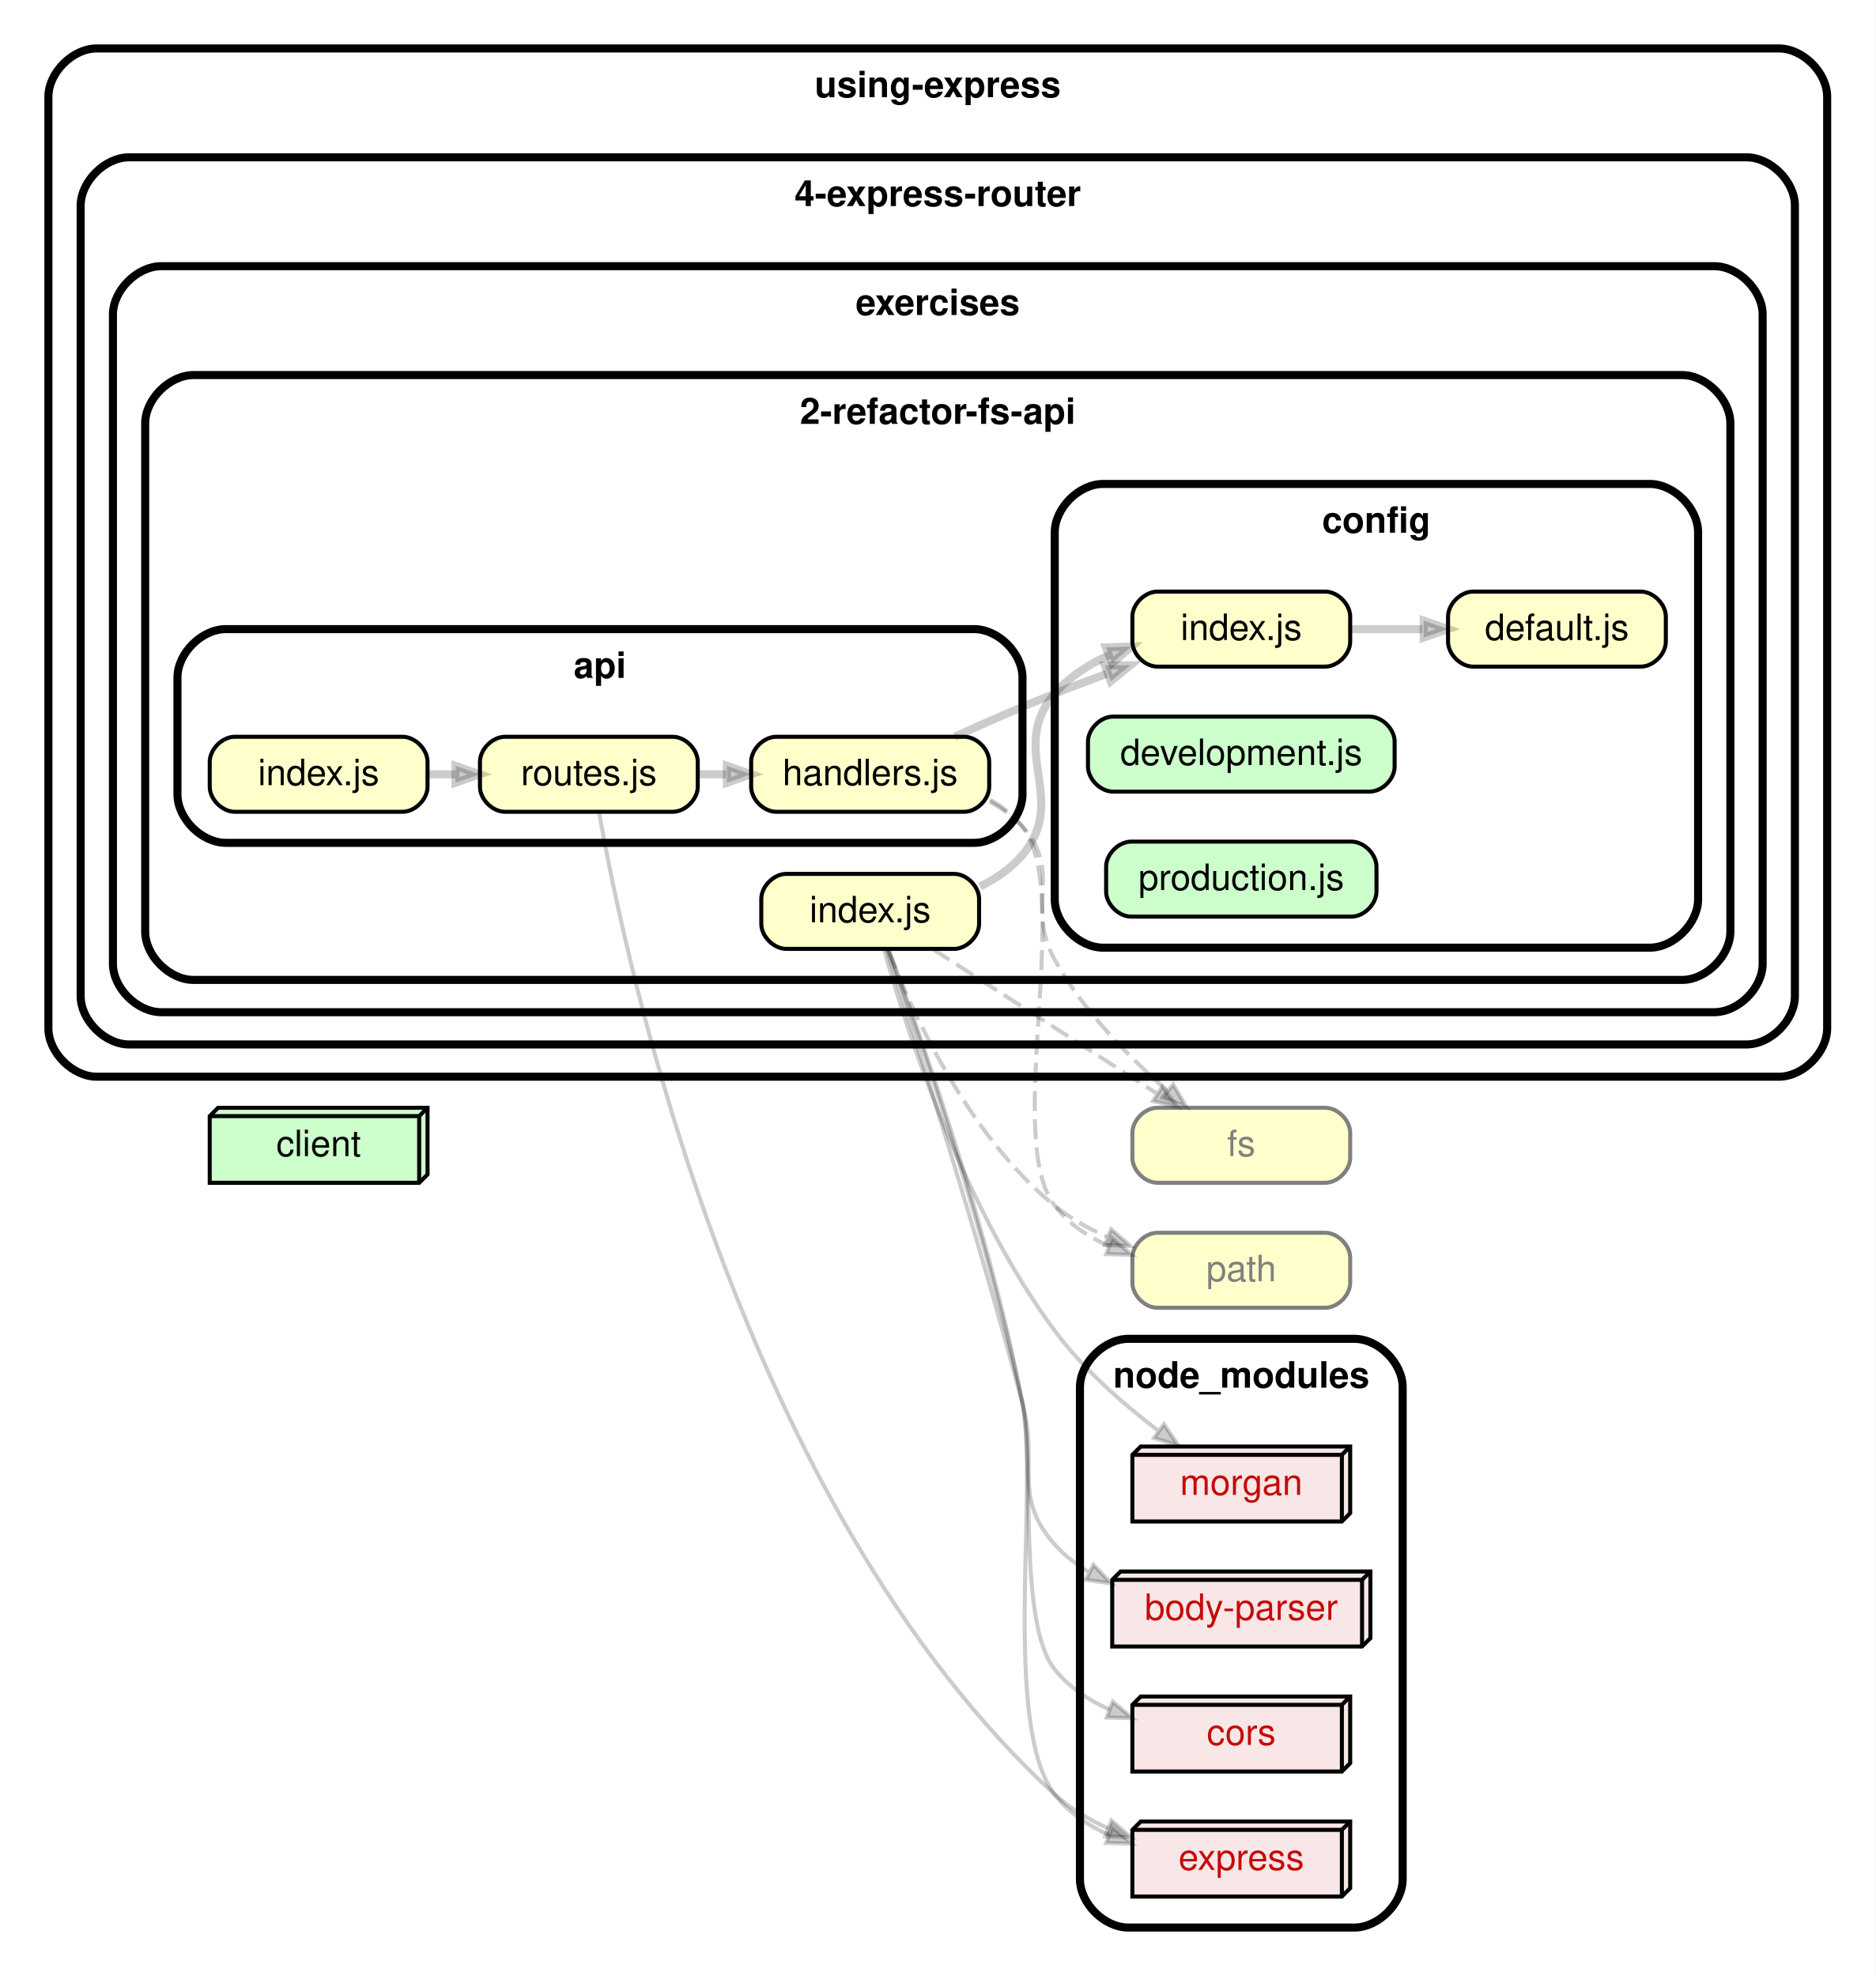
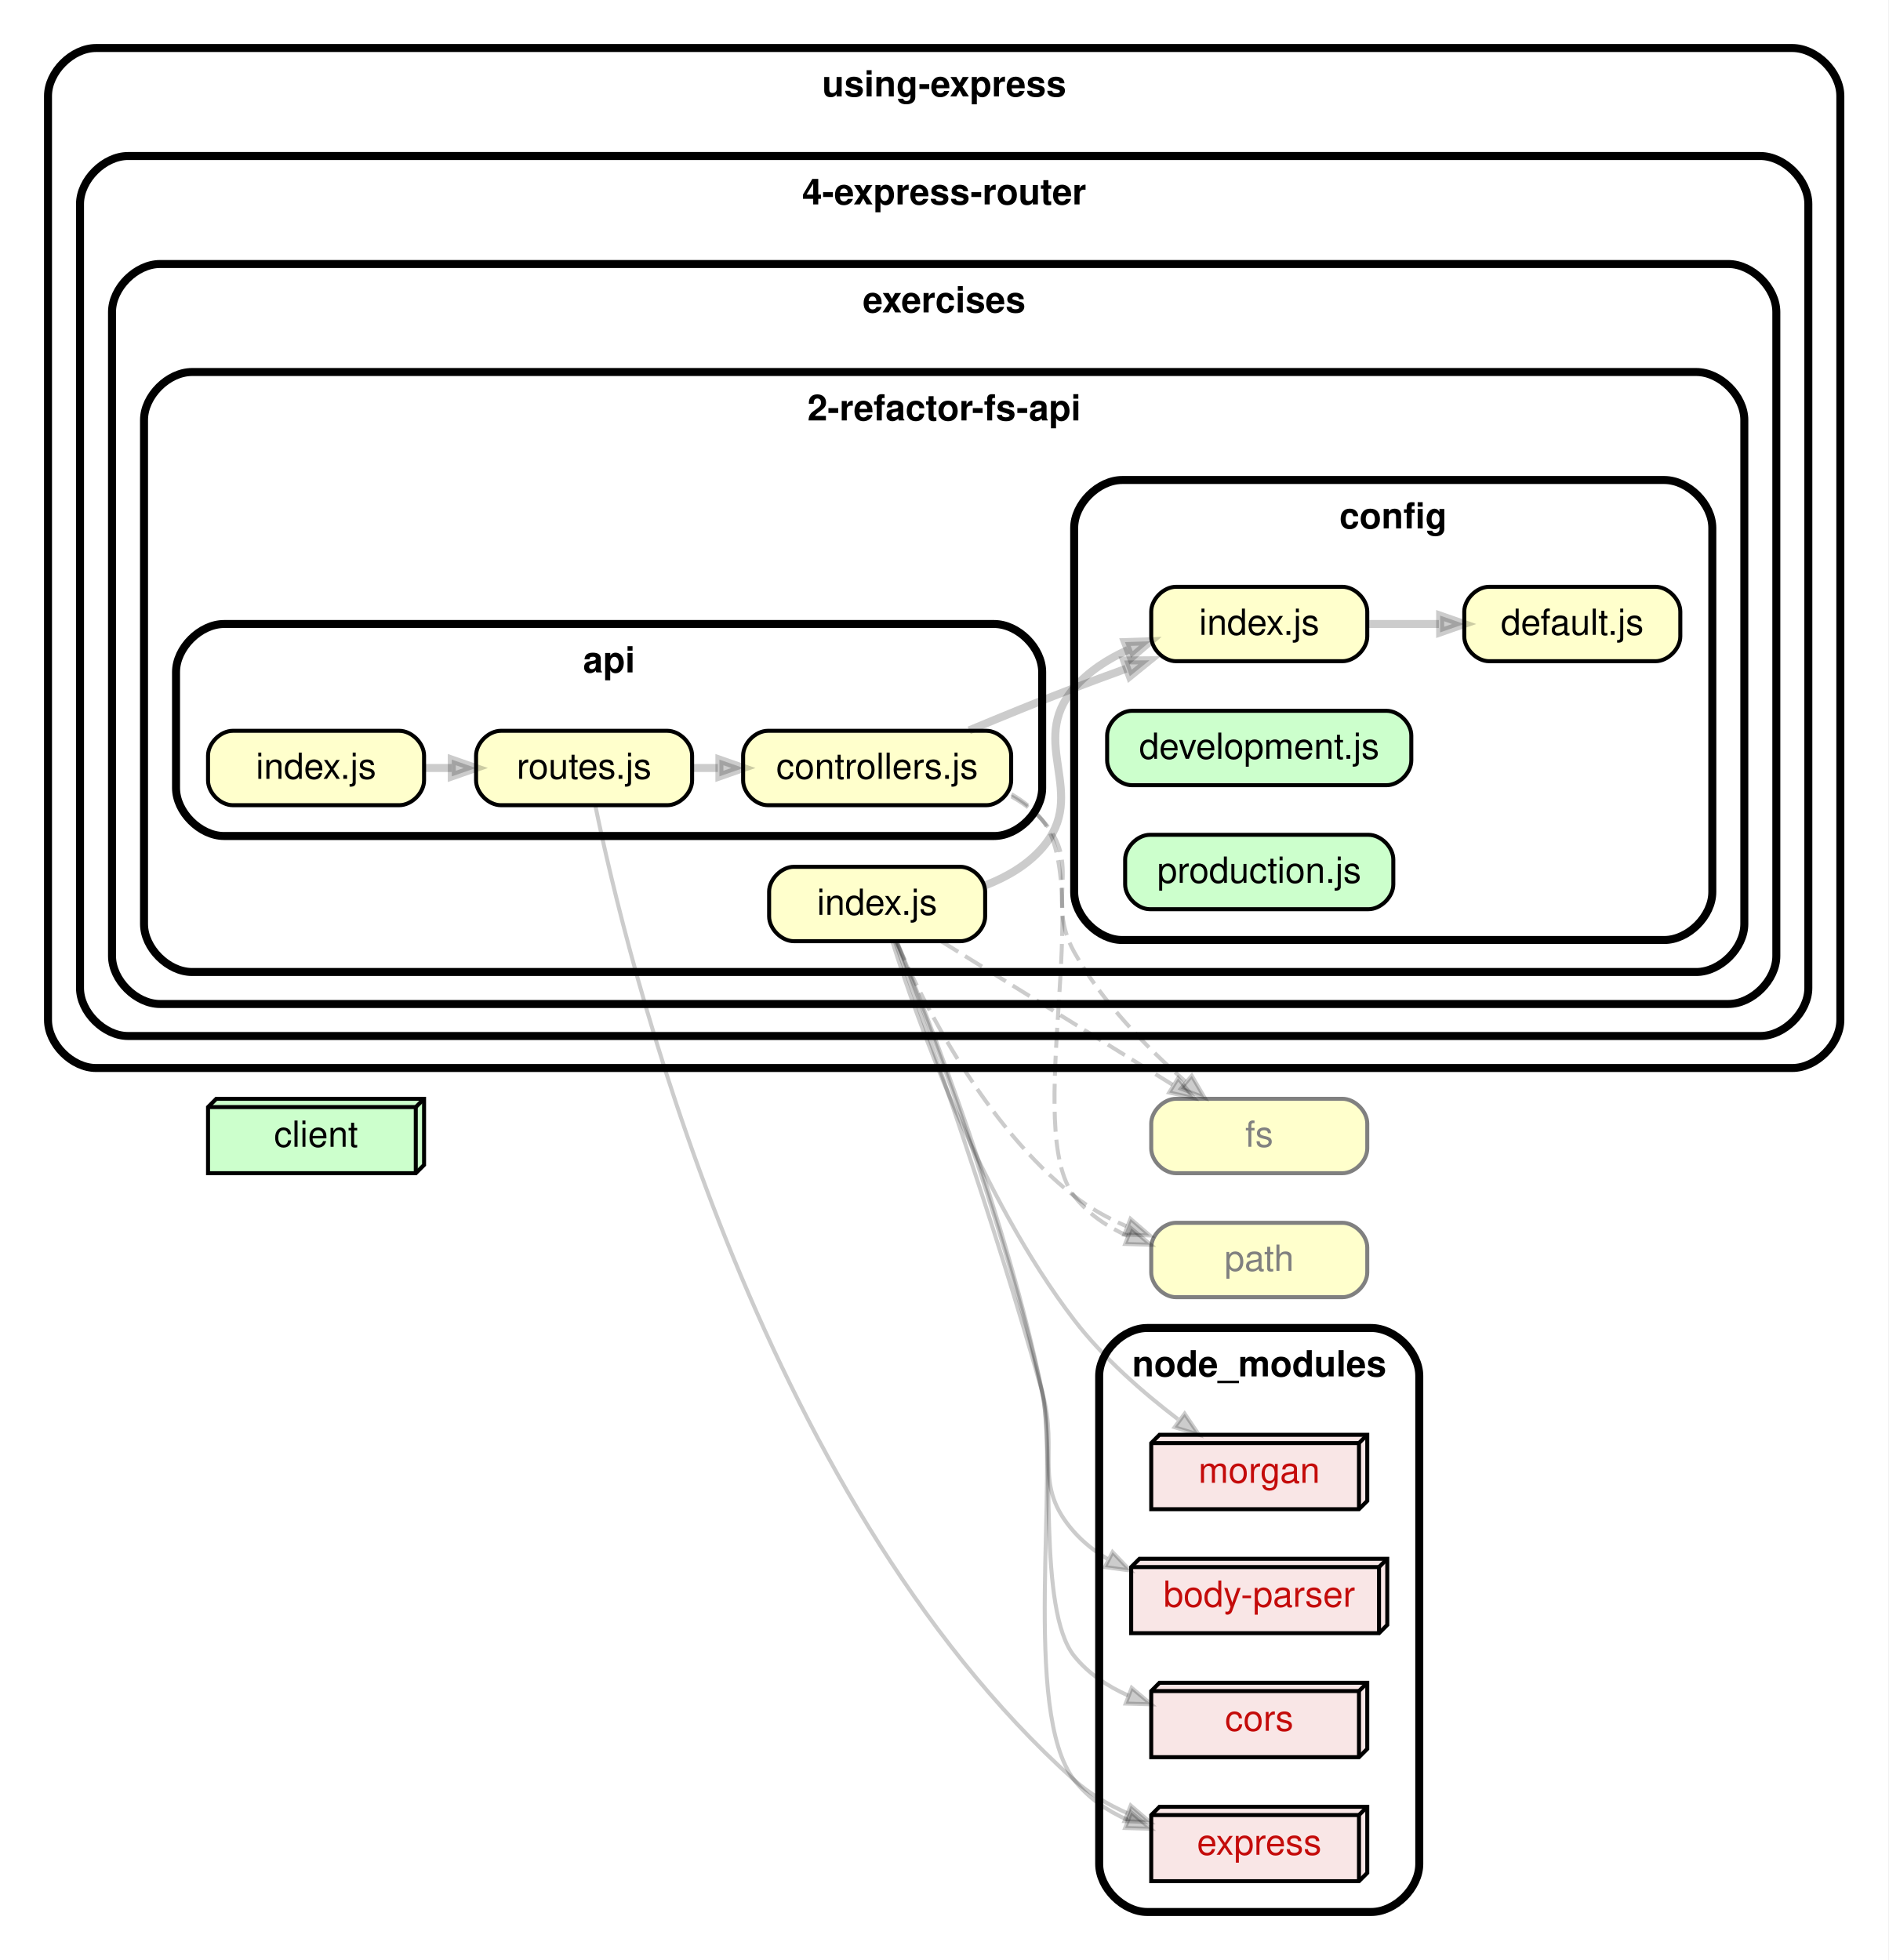
- <svg xmlns="http://www.w3.org/2000/svg" xmlns:xlink="http://www.w3.org/1999/xlink" width="465pt" height="490pt" viewBox="0.00 0.00 465.02 490.00">
+ <svg xmlns="http://www.w3.org/2000/svg" xmlns:xlink="http://www.w3.org/1999/xlink" width="472pt" height="490pt" viewBox="0.00 0.00 472.01 490.00">
  <g id="graph0" class="graph" transform="scale(1 1) rotate(0) translate(4 486)">
-     <polygon fill="white" stroke="transparent" points="-4,4 -4,-486 461.02,-486 461.02,4 -4,4" />
+     <polygon fill="white" stroke="transparent" points="-4,4 -4,-486 468.01,-486 468.01,4 -4,4" />
    <g id="clust1" class="cluster">
-       <path fill="#ffffff" stroke="black" stroke-width="2" d="M275.76,-8C275.76,-8 331.77,-8 331.77,-8 337.77,-8 343.77,-14 343.77,-20 343.77,-20 343.77,-142 343.77,-142 343.77,-148 337.77,-154 331.77,-154 331.77,-154 275.76,-154 275.76,-154 269.76,-154 263.76,-148 263.76,-142 263.76,-142 263.76,-20 263.76,-20 263.76,-14 269.76,-8 275.76,-8" />
-       <text text-anchor="middle" x="303.76" y="-141.9" font-family="Helvetica,sans-Serif" font-weight="bold" font-size="9.00">node_modules</text>
+       <path fill="#ffffff" stroke="black" stroke-width="2" d="M282.75,-8C282.75,-8 338.76,-8 338.76,-8 344.76,-8 350.76,-14 350.76,-20 350.76,-20 350.76,-142 350.76,-142 350.76,-148 344.76,-154 338.76,-154 338.76,-154 282.75,-154 282.75,-154 276.75,-154 270.75,-148 270.75,-142 270.75,-142 270.75,-20 270.75,-20 270.75,-14 276.75,-8 282.75,-8" />
+       <text text-anchor="middle" x="310.76" y="-141.9" font-family="Helvetica,sans-Serif" font-weight="bold" font-size="9.00">node_modules</text>
    </g>
    <g id="clust2" class="cluster">
-       <path fill="#ffffff" stroke="black" stroke-width="2" d="M20,-219C20,-219 437.02,-219 437.02,-219 443.02,-219 449.02,-225 449.02,-231 449.02,-231 449.02,-462 449.02,-462 449.02,-468 443.02,-474 437.02,-474 437.02,-474 20,-474 20,-474 14,-474 8,-468 8,-462 8,-462 8,-231 8,-231 8,-225 14,-219 20,-219" />
-       <text text-anchor="middle" x="228.51" y="-461.9" font-family="Helvetica,sans-Serif" font-weight="bold" font-size="9.00">using-express</text>
+       <path fill="#ffffff" stroke="black" stroke-width="2" d="M20,-219C20,-219 444.01,-219 444.01,-219 450.01,-219 456.01,-225 456.01,-231 456.01,-231 456.01,-462 456.01,-462 456.01,-468 450.01,-474 444.01,-474 444.01,-474 20,-474 20,-474 14,-474 8,-468 8,-462 8,-462 8,-231 8,-231 8,-225 14,-219 20,-219" />
+       <text text-anchor="middle" x="232.01" y="-461.9" font-family="Helvetica,sans-Serif" font-weight="bold" font-size="9.00">using-express</text>
    </g>
    <g id="clust3" class="cluster">
-       <path fill="#ffffff" stroke="black" stroke-width="2" d="M28,-227C28,-227 429.02,-227 429.02,-227 435.02,-227 441.02,-233 441.02,-239 441.02,-239 441.02,-435 441.02,-435 441.02,-441 435.02,-447 429.02,-447 429.02,-447 28,-447 28,-447 22,-447 16,-441 16,-435 16,-435 16,-239 16,-239 16,-233 22,-227 28,-227" />
-       <text text-anchor="middle" x="228.51" y="-434.9" font-family="Helvetica,sans-Serif" font-weight="bold" font-size="9.00">4-express-router</text>
+       <path fill="#ffffff" stroke="black" stroke-width="2" d="M28,-227C28,-227 436.01,-227 436.01,-227 442.01,-227 448.01,-233 448.01,-239 448.01,-239 448.01,-435 448.01,-435 448.01,-441 442.01,-447 436.01,-447 436.01,-447 28,-447 28,-447 22,-447 16,-441 16,-435 16,-435 16,-239 16,-239 16,-233 22,-227 28,-227" />
+       <text text-anchor="middle" x="232.01" y="-434.9" font-family="Helvetica,sans-Serif" font-weight="bold" font-size="9.00">4-express-router</text>
    </g>
    <g id="clust4" class="cluster">
-       <path fill="#ffffff" stroke="black" stroke-width="2" d="M36,-235C36,-235 421.02,-235 421.02,-235 427.02,-235 433.02,-241 433.02,-247 433.02,-247 433.02,-408 433.02,-408 433.02,-414 427.02,-420 421.02,-420 421.02,-420 36,-420 36,-420 30,-420 24,-414 24,-408 24,-408 24,-247 24,-247 24,-241 30,-235 36,-235" />
-       <text text-anchor="middle" x="228.51" y="-407.9" font-family="Helvetica,sans-Serif" font-weight="bold" font-size="9.00">exercises</text>
+       <path fill="#ffffff" stroke="black" stroke-width="2" d="M36,-235C36,-235 428.01,-235 428.01,-235 434.01,-235 440.01,-241 440.01,-247 440.01,-247 440.01,-408 440.01,-408 440.01,-414 434.01,-420 428.01,-420 428.01,-420 36,-420 36,-420 30,-420 24,-414 24,-408 24,-408 24,-247 24,-247 24,-241 30,-235 36,-235" />
+       <text text-anchor="middle" x="232.01" y="-407.9" font-family="Helvetica,sans-Serif" font-weight="bold" font-size="9.00">exercises</text>
    </g>
    <g id="clust5" class="cluster">
-       <path fill="#ffffff" stroke="black" stroke-width="2" d="M44,-243C44,-243 413.02,-243 413.02,-243 419.02,-243 425.02,-249 425.02,-255 425.02,-255 425.02,-381 425.02,-381 425.02,-387 419.02,-393 413.02,-393 413.02,-393 44,-393 44,-393 38,-393 32,-387 32,-381 32,-381 32,-255 32,-255 32,-249 38,-243 44,-243" />
-       <text text-anchor="middle" x="228.51" y="-380.9" font-family="Helvetica,sans-Serif" font-weight="bold" font-size="9.00">2-refactor-fs-api</text>
+       <path fill="#ffffff" stroke="black" stroke-width="2" d="M44,-243C44,-243 420.01,-243 420.01,-243 426.01,-243 432.01,-249 432.01,-255 432.01,-255 432.01,-381 432.01,-381 432.01,-387 426.01,-393 420.01,-393 420.01,-393 44,-393 44,-393 38,-393 32,-387 32,-381 32,-381 32,-255 32,-255 32,-249 38,-243 44,-243" />
+       <text text-anchor="middle" x="232.01" y="-380.9" font-family="Helvetica,sans-Serif" font-weight="bold" font-size="9.00">2-refactor-fs-api</text>
    </g>
    <g id="clust6" class="cluster">
-       <path fill="#ffffff" stroke="black" stroke-width="2" d="M52,-277C52,-277 237.51,-277 237.51,-277 243.51,-277 249.51,-283 249.51,-289 249.51,-289 249.51,-318 249.51,-318 249.51,-324 243.51,-330 237.51,-330 237.51,-330 52,-330 52,-330 46,-330 40,-324 40,-318 40,-318 40,-289 40,-289 40,-283 46,-277 52,-277" />
-       <text text-anchor="middle" x="144.75" y="-317.9" font-family="Helvetica,sans-Serif" font-weight="bold" font-size="9.00">api</text>
+       <path fill="#ffffff" stroke="black" stroke-width="2" d="M52,-277C52,-277 244.5,-277 244.5,-277 250.5,-277 256.5,-283 256.5,-289 256.5,-289 256.5,-318 256.5,-318 256.5,-324 250.5,-330 244.5,-330 244.5,-330 52,-330 52,-330 46,-330 40,-324 40,-318 40,-318 40,-289 40,-289 40,-283 46,-277 52,-277" />
+       <text text-anchor="middle" x="148.25" y="-317.9" font-family="Helvetica,sans-Serif" font-weight="bold" font-size="9.00">api</text>
    </g>
    <g id="clust7" class="cluster">
-       <path fill="#ffffff" stroke="black" stroke-width="2" d="M269.51,-251C269.51,-251 405.02,-251 405.02,-251 411.02,-251 417.02,-257 417.02,-263 417.02,-263 417.02,-354 417.02,-354 417.02,-360 411.02,-366 405.02,-366 405.02,-366 269.51,-366 269.51,-366 263.51,-366 257.51,-360 257.51,-354 257.51,-354 257.51,-263 257.51,-263 257.51,-257 263.51,-251 269.51,-251" />
-       <text text-anchor="middle" x="337.26" y="-353.9" font-family="Helvetica,sans-Serif" font-weight="bold" font-size="9.00">config</text>
+       <path fill="#ffffff" stroke="black" stroke-width="2" d="M276.5,-251C276.5,-251 412.01,-251 412.01,-251 418.01,-251 424.01,-257 424.01,-263 424.01,-263 424.01,-354 424.01,-354 424.01,-360 418.01,-366 412.01,-366 412.01,-366 276.5,-366 276.5,-366 270.5,-366 264.5,-360 264.5,-354 264.5,-354 264.5,-263 264.5,-263 264.5,-257 270.5,-251 276.5,-251" />
+       <text text-anchor="middle" x="344.26" y="-353.9" font-family="Helvetica,sans-Serif" font-weight="bold" font-size="9.00">config</text>
    </g>
    <g id="node1" class="node">
      <g id="a_node1">
        <a xlink:href="client" xlink:title="client">
          <polygon fill="#ccffcc" stroke="black" points="102,-211.3 50.07,-211.3 48,-209.23 48,-192.7 99.93,-192.7 102,-194.77 102,-211.3" />
          <polyline fill="none" stroke="black" points="99.93,-209.23 48,-209.23 " />
          <polyline fill="none" stroke="black" points="99.93,-209.23 99.93,-192.7 " />
          <polyline fill="none" stroke="black" points="99.93,-209.23 102,-211.3 " />
          <text text-anchor="middle" x="75" y="-199.3" font-family="Helvetica,sans-Serif" font-size="9.00">client</text>
        </a>
      </g>
    </g>
    <g id="node2" class="node">
-       <path fill="#ffffcc" stroke="grey" d="M324.56,-211.3C324.56,-211.3 282.96,-211.3 282.96,-211.3 279.86,-211.3 276.76,-208.2 276.76,-205.1 276.76,-205.1 276.76,-198.9 276.76,-198.9 276.76,-195.8 279.86,-192.7 282.96,-192.7 282.96,-192.7 324.56,-192.7 324.56,-192.7 327.66,-192.7 330.76,-195.8 330.76,-198.9 330.76,-198.9 330.76,-205.1 330.76,-205.1 330.76,-208.2 327.66,-211.3 324.56,-211.3" />
-       <text text-anchor="middle" x="303.76" y="-199.3" font-family="Helvetica,sans-Serif" font-size="9.00" fill="grey">fs</text>
+       <path fill="#ffffcc" stroke="grey" d="M331.55,-211.3C331.55,-211.3 289.96,-211.3 289.96,-211.3 286.86,-211.3 283.76,-208.2 283.76,-205.1 283.76,-205.1 283.76,-198.9 283.76,-198.9 283.76,-195.8 286.86,-192.7 289.96,-192.7 289.96,-192.7 331.55,-192.7 331.55,-192.7 334.65,-192.7 337.76,-195.8 337.76,-198.9 337.76,-198.9 337.76,-205.1 337.76,-205.1 337.76,-208.2 334.65,-211.3 331.55,-211.3" />
+       <text text-anchor="middle" x="310.76" y="-199.3" font-family="Helvetica,sans-Serif" font-size="9.00" fill="grey">fs</text>
    </g>
    <g id="node3" class="node">
      <g id="a_node3">
        <a xlink:href="node_modules/body-parser" xlink:title="body-parser">
-           <polygon fill="#c40b0a" fill-opacity="0.102" stroke="black" points="335.77,-96.3 273.82,-96.3 271.76,-94.23 271.76,-77.7 333.7,-77.7 335.77,-79.77 335.77,-96.3" />
-           <polyline fill="none" stroke="black" points="333.7,-94.23 271.76,-94.23 " />
-           <polyline fill="none" stroke="black" points="333.7,-94.23 333.7,-77.7 " />
-           <polyline fill="none" stroke="black" points="333.7,-94.23 335.77,-96.3 " />
-           <text text-anchor="middle" x="303.76" y="-84.3" font-family="Helvetica,sans-Serif" font-size="9.00" fill="#c40b0a">body-parser</text>
+           <polygon fill="#c40b0a" fill-opacity="0.102" stroke="black" points="342.76,-96.3 280.82,-96.3 278.75,-94.23 278.75,-77.7 340.7,-77.7 342.76,-79.77 342.76,-96.3" />
+           <polyline fill="none" stroke="black" points="340.7,-94.23 278.75,-94.23 " />
+           <polyline fill="none" stroke="black" points="340.7,-94.23 340.7,-77.7 " />
+           <polyline fill="none" stroke="black" points="340.7,-94.23 342.76,-96.3 " />
+           <text text-anchor="middle" x="310.76" y="-84.3" font-family="Helvetica,sans-Serif" font-size="9.00" fill="#c40b0a">body-parser</text>
        </a>
      </g>
    </g>
    <g id="node4" class="node">
      <g id="a_node4">
        <a xlink:href="node_modules/cors" xlink:title="cors">
-           <polygon fill="#c40b0a" fill-opacity="0.102" stroke="black" points="330.76,-65.3 278.83,-65.3 276.76,-63.23 276.76,-46.7 328.7,-46.7 330.76,-48.77 330.76,-65.3" />
-           <polyline fill="none" stroke="black" points="328.7,-63.23 276.76,-63.23 " />
-           <polyline fill="none" stroke="black" points="328.7,-63.23 328.7,-46.7 " />
-           <polyline fill="none" stroke="black" points="328.7,-63.23 330.76,-65.3 " />
-           <text text-anchor="middle" x="303.76" y="-53.3" font-family="Helvetica,sans-Serif" font-size="9.00" fill="#c40b0a">cors</text>
+           <polygon fill="#c40b0a" fill-opacity="0.102" stroke="black" points="337.76,-65.3 285.82,-65.3 283.76,-63.23 283.76,-46.7 335.69,-46.7 337.76,-48.77 337.76,-65.3" />
+           <polyline fill="none" stroke="black" points="335.69,-63.23 283.76,-63.23 " />
+           <polyline fill="none" stroke="black" points="335.69,-63.23 335.69,-46.7 " />
+           <polyline fill="none" stroke="black" points="335.69,-63.23 337.76,-65.3 " />
+           <text text-anchor="middle" x="310.76" y="-53.3" font-family="Helvetica,sans-Serif" font-size="9.00" fill="#c40b0a">cors</text>
        </a>
      </g>
    </g>
    <g id="node5" class="node">
      <g id="a_node5">
        <a xlink:href="node_modules/express" xlink:title="express">
-           <polygon fill="#c40b0a" fill-opacity="0.102" stroke="black" points="330.76,-34.3 278.83,-34.3 276.76,-32.23 276.76,-15.7 328.7,-15.7 330.76,-17.77 330.76,-34.3" />
-           <polyline fill="none" stroke="black" points="328.7,-32.23 276.76,-32.23 " />
-           <polyline fill="none" stroke="black" points="328.7,-32.23 328.7,-15.7 " />
-           <polyline fill="none" stroke="black" points="328.7,-32.23 330.76,-34.3 " />
-           <text text-anchor="middle" x="303.76" y="-22.3" font-family="Helvetica,sans-Serif" font-size="9.00" fill="#c40b0a">express</text>
+           <polygon fill="#c40b0a" fill-opacity="0.102" stroke="black" points="337.76,-34.3 285.82,-34.3 283.76,-32.23 283.76,-15.7 335.69,-15.7 337.76,-17.77 337.76,-34.3" />
+           <polyline fill="none" stroke="black" points="335.69,-32.23 283.76,-32.23 " />
+           <polyline fill="none" stroke="black" points="335.69,-32.23 335.69,-15.7 " />
+           <polyline fill="none" stroke="black" points="335.69,-32.23 337.76,-34.3 " />
+           <text text-anchor="middle" x="310.76" y="-22.3" font-family="Helvetica,sans-Serif" font-size="9.00" fill="#c40b0a">express</text>
        </a>
      </g>
    </g>
    <g id="node6" class="node">
      <g id="a_node6">
        <a xlink:href="node_modules/morgan" xlink:title="morgan">
-           <polygon fill="#c40b0a" fill-opacity="0.102" stroke="black" points="330.76,-127.3 278.83,-127.3 276.76,-125.23 276.76,-108.7 328.7,-108.7 330.76,-110.77 330.76,-127.3" />
-           <polyline fill="none" stroke="black" points="328.7,-125.23 276.76,-125.23 " />
-           <polyline fill="none" stroke="black" points="328.7,-125.23 328.7,-108.7 " />
-           <polyline fill="none" stroke="black" points="328.7,-125.23 330.76,-127.3 " />
-           <text text-anchor="middle" x="303.76" y="-115.3" font-family="Helvetica,sans-Serif" font-size="9.00" fill="#c40b0a">morgan</text>
+           <polygon fill="#c40b0a" fill-opacity="0.102" stroke="black" points="337.76,-127.3 285.82,-127.3 283.76,-125.23 283.76,-108.7 335.69,-108.7 337.76,-110.77 337.76,-127.3" />
+           <polyline fill="none" stroke="black" points="335.69,-125.23 283.76,-125.23 " />
+           <polyline fill="none" stroke="black" points="335.69,-125.23 335.69,-108.7 " />
+           <polyline fill="none" stroke="black" points="335.69,-125.23 337.76,-127.3 " />
+           <text text-anchor="middle" x="310.76" y="-115.3" font-family="Helvetica,sans-Serif" font-size="9.00" fill="#c40b0a">morgan</text>
        </a>
      </g>
    </g>
    <g id="node7" class="node">
-       <path fill="#ffffcc" stroke="grey" d="M324.56,-180.3C324.56,-180.3 282.96,-180.3 282.96,-180.3 279.86,-180.3 276.76,-177.2 276.76,-174.1 276.76,-174.1 276.76,-167.9 276.76,-167.9 276.76,-164.8 279.86,-161.7 282.96,-161.7 282.96,-161.7 324.56,-161.7 324.56,-161.7 327.66,-161.7 330.76,-164.8 330.76,-167.9 330.76,-167.9 330.76,-174.1 330.76,-174.1 330.76,-177.2 327.66,-180.3 324.56,-180.3" />
-       <text text-anchor="middle" x="303.76" y="-168.3" font-family="Helvetica,sans-Serif" font-size="9.00" fill="grey">path</text>
+       <path fill="#ffffcc" stroke="grey" d="M331.55,-180.3C331.55,-180.3 289.96,-180.3 289.96,-180.3 286.86,-180.3 283.76,-177.2 283.76,-174.1 283.76,-174.1 283.76,-167.9 283.76,-167.9 283.76,-164.8 286.86,-161.7 289.96,-161.7 289.96,-161.7 331.55,-161.7 331.55,-161.7 334.65,-161.7 337.76,-164.8 337.76,-167.9 337.76,-167.9 337.76,-174.1 337.76,-174.1 337.76,-177.2 334.65,-180.3 331.55,-180.3" />
+       <text text-anchor="middle" x="310.76" y="-168.3" font-family="Helvetica,sans-Serif" font-size="9.00" fill="grey">path</text>
    </g>
    <g id="node8" class="node">
      <g id="a_node8">
-         <a xlink:href="using-express/4-express-router/exercises/2-refactor-fs-api/api/handlers.js" xlink:title="handlers.js">
-           <path fill="#ffffcc" stroke="black" d="M235.06,-303.3C235.06,-303.3 188.45,-303.3 188.45,-303.3 185.34,-303.3 182.24,-300.2 182.24,-297.1 182.24,-297.1 182.24,-290.9 182.24,-290.9 182.24,-287.8 185.34,-284.7 188.45,-284.7 188.45,-284.7 235.06,-284.7 235.06,-284.7 238.16,-284.7 241.26,-287.8 241.26,-290.9 241.26,-290.9 241.26,-297.1 241.26,-297.1 241.26,-300.2 238.16,-303.3 235.06,-303.3" />
-           <text text-anchor="middle" x="211.75" y="-291.3" font-family="Helvetica,sans-Serif" font-size="9.00">handlers.js</text>
+         <a xlink:href="using-express/4-express-router/exercises/2-refactor-fs-api/api/controllers.js" xlink:title="controllers.js">
+           <path fill="#ffffcc" stroke="black" d="M242.55,-303.3C242.55,-303.3 187.95,-303.3 187.95,-303.3 184.85,-303.3 181.75,-300.2 181.75,-297.1 181.75,-297.1 181.75,-290.9 181.75,-290.9 181.75,-287.8 184.85,-284.7 187.95,-284.7 187.95,-284.7 242.55,-284.7 242.55,-284.7 245.65,-284.7 248.75,-287.8 248.75,-290.9 248.75,-290.9 248.75,-297.1 248.75,-297.1 248.75,-300.2 245.65,-303.3 242.55,-303.3" />
+           <text text-anchor="middle" x="215.25" y="-291.3" font-family="Helvetica,sans-Serif" font-size="9.00">controllers.js</text>
        </a>
      </g>
    </g>
    <g id="edge2" class="edge">
-       <path fill="none" stroke="#000000" stroke-dasharray="5,2" stroke-opacity="0.2" d="M241.44,-287.17C244.46,-285.54 247.24,-283.51 249.51,-281 259.62,-269.8 250.17,-261.19 257.51,-248 264.46,-235.49 275.74,-224.02 285.3,-215.65" />
-       <polygon fill="#000000" fill-opacity="0.2" stroke="#000000" stroke-opacity="0.2" points="286.89,-217.06 290.11,-211.57 284.18,-213.85 286.89,-217.06" />
+       <path fill="none" stroke="#000000" stroke-dasharray="5,2" stroke-opacity="0.2" d="M248.82,-286.89C251.67,-285.31 254.3,-283.37 256.5,-281 266.76,-269.94 257.16,-261.19 264.5,-248 271.45,-235.49 282.74,-224.02 292.29,-215.65" />
+       <polygon fill="#000000" fill-opacity="0.2" stroke="#000000" stroke-opacity="0.2" points="293.89,-217.06 297.1,-211.57 291.17,-213.85 293.89,-217.06" />
    </g>
    <g id="edge3" class="edge">
-       <path fill="none" stroke="#000000" stroke-dasharray="5,2" stroke-opacity="0.2" d="M241.47,-287.7C244.56,-285.97 247.36,-283.78 249.51,-281 262.33,-264.41 244.69,-203.59 257.51,-187 260.95,-182.54 265.73,-179.33 270.9,-177" />
-       <polygon fill="#000000" fill-opacity="0.2" stroke="#000000" stroke-opacity="0.2" points="271.76,-178.92 276.61,-174.82 270.26,-175 271.76,-178.92" />
+       <path fill="none" stroke="#000000" stroke-dasharray="5,2" stroke-opacity="0.2" d="M248.82,-287.45C251.75,-285.76 254.4,-283.64 256.5,-281 269.54,-264.59 251.68,-203.59 264.5,-187 267.94,-182.54 272.72,-179.33 277.89,-177" />
+       <polygon fill="#000000" fill-opacity="0.2" stroke="#000000" stroke-opacity="0.2" points="278.75,-178.92 283.6,-174.82 277.25,-175 278.75,-178.92" />
    </g>
    <g id="node9" class="node">
      <g id="a_node9">
        <a xlink:href="using-express/4-express-router/exercises/2-refactor-fs-api/config/index.js" xlink:title="index.js">
-           <path fill="#ffffcc" stroke="black" d="M324.56,-339.3C324.56,-339.3 282.96,-339.3 282.96,-339.3 279.86,-339.3 276.76,-336.2 276.76,-333.1 276.76,-333.1 276.76,-326.9 276.76,-326.9 276.76,-323.8 279.86,-320.7 282.96,-320.7 282.96,-320.7 324.56,-320.7 324.56,-320.7 327.66,-320.7 330.76,-323.8 330.76,-326.9 330.76,-326.9 330.76,-333.1 330.76,-333.1 330.76,-336.2 327.66,-339.3 324.56,-339.3" />
-           <text text-anchor="middle" x="303.76" y="-327.3" font-family="Helvetica,sans-Serif" font-size="9.00">index.js</text>
+           <path fill="#ffffcc" stroke="black" d="M331.55,-339.3C331.55,-339.3 289.96,-339.3 289.96,-339.3 286.86,-339.3 283.76,-336.2 283.76,-333.1 283.76,-333.1 283.76,-326.9 283.76,-326.9 283.76,-323.8 286.86,-320.7 289.96,-320.7 289.96,-320.7 331.55,-320.7 331.55,-320.7 334.65,-320.7 337.76,-323.8 337.76,-326.9 337.76,-326.9 337.76,-333.1 337.76,-333.1 337.76,-336.2 334.65,-339.3 331.55,-339.3" />
+           <text text-anchor="middle" x="310.76" y="-327.3" font-family="Helvetica,sans-Serif" font-size="9.00">index.js</text>
        </a>
      </g>
    </g>
    <g id="edge1" class="edge">
-       <path fill="none" stroke="#000000" stroke-width="2" stroke-opacity="0.2" d="M232.66,-303.31C240.36,-306.8 249.29,-310.72 257.51,-314 261.66,-315.66 266.05,-317.32 270.41,-318.92" />
-       <polygon fill="#000000" fill-opacity="0.2" stroke="#000000" stroke-width="2" stroke-opacity="0.2" points="269.95,-320.99 276.31,-321.05 271.38,-317.04 269.95,-320.99" />
+       <path fill="none" stroke="#000000" stroke-width="2" stroke-opacity="0.2" d="M238.25,-303.41C246.45,-306.84 255.86,-310.69 264.5,-314 268.67,-315.6 273.08,-317.23 277.45,-318.81" />
+       <polygon fill="#000000" fill-opacity="0.2" stroke="#000000" stroke-width="2" stroke-opacity="0.2" points="276.99,-320.88 283.34,-320.93 278.41,-316.93 276.99,-320.88" />
    </g>
    <g id="node12" class="node">
      <g id="a_node12">
        <a xlink:href="using-express/4-express-router/exercises/2-refactor-fs-api/config/default.js" xlink:title="default.js">
-           <path fill="#ffffcc" stroke="black" d="M402.82,-339.3C402.82,-339.3 361.22,-339.3 361.22,-339.3 358.12,-339.3 355.02,-336.2 355.02,-333.1 355.02,-333.1 355.02,-326.9 355.02,-326.9 355.02,-323.8 358.12,-320.7 361.22,-320.7 361.22,-320.7 402.82,-320.7 402.82,-320.7 405.92,-320.7 409.02,-323.8 409.02,-326.9 409.02,-326.9 409.02,-333.1 409.02,-333.1 409.02,-336.2 405.92,-339.3 402.82,-339.3" />
-           <text text-anchor="middle" x="382.02" y="-327.3" font-family="Helvetica,sans-Serif" font-size="9.00">default.js</text>
+           <path fill="#ffffcc" stroke="black" d="M409.81,-339.3C409.81,-339.3 368.21,-339.3 368.21,-339.3 365.11,-339.3 362.01,-336.2 362.01,-333.1 362.01,-333.1 362.01,-326.9 362.01,-326.9 362.01,-323.8 365.11,-320.7 368.21,-320.7 368.21,-320.7 409.81,-320.7 409.81,-320.7 412.91,-320.7 416.01,-323.8 416.01,-326.9 416.01,-326.9 416.01,-333.1 416.01,-333.1 416.01,-336.2 412.91,-339.3 409.81,-339.3" />
+           <text text-anchor="middle" x="389.01" y="-327.3" font-family="Helvetica,sans-Serif" font-size="9.00">default.js</text>
        </a>
      </g>
    </g>
    <g id="edge7" class="edge">
-       <path fill="none" stroke="#000000" stroke-width="2" stroke-opacity="0.2" d="M331.01,-330C336.7,-330 342.79,-330 348.69,-330" />
-       <polygon fill="#000000" fill-opacity="0.2" stroke="#000000" stroke-width="2" stroke-opacity="0.2" points="348.99,-332.1 354.99,-330 348.99,-327.9 348.99,-332.1" />
+       <path fill="none" stroke="#000000" stroke-width="2" stroke-opacity="0.2" d="M338,-330C343.69,-330 349.78,-330 355.68,-330" />
+       <polygon fill="#000000" fill-opacity="0.2" stroke="#000000" stroke-width="2" stroke-opacity="0.2" points="355.98,-332.1 361.98,-330 355.98,-327.9 355.98,-332.1" />
    </g>
    <g id="node10" class="node">
      <g id="a_node10">
        <a xlink:href="using-express/4-express-router/exercises/2-refactor-fs-api/api/index.js" xlink:title="index.js">
          <path fill="#ffffcc" stroke="black" d="M95.8,-303.3C95.8,-303.3 54.2,-303.3 54.2,-303.3 51.1,-303.3 48,-300.2 48,-297.1 48,-297.1 48,-290.9 48,-290.9 48,-287.8 51.1,-284.7 54.2,-284.7 54.2,-284.7 95.8,-284.7 95.8,-284.7 98.9,-284.7 102,-287.8 102,-290.9 102,-290.9 102,-297.1 102,-297.1 102,-300.2 98.9,-303.3 95.8,-303.3" />
          <text text-anchor="middle" x="75" y="-291.3" font-family="Helvetica,sans-Serif" font-size="9.00">index.js</text>
        </a>
      </g>
    </g>
    <g id="node11" class="node">
      <g id="a_node11">
        <a xlink:href="using-express/4-express-router/exercises/2-refactor-fs-api/api/routes.js" xlink:title="routes.js">
          <path fill="#ffffcc" stroke="black" d="M162.8,-303.3C162.8,-303.3 121.2,-303.3 121.2,-303.3 118.1,-303.3 115,-300.2 115,-297.1 115,-297.1 115,-290.9 115,-290.9 115,-287.8 118.1,-284.7 121.2,-284.7 121.2,-284.7 162.8,-284.7 162.8,-284.7 165.9,-284.7 169,-287.8 169,-290.9 169,-290.9 169,-297.1 169,-297.1 169,-300.2 165.9,-303.3 162.8,-303.3" />
          <text text-anchor="middle" x="142" y="-291.3" font-family="Helvetica,sans-Serif" font-size="9.00">routes.js</text>
        </a>
      </g>
    </g>
    <g id="edge4" class="edge">
      <path fill="none" stroke="#000000" stroke-width="2" stroke-opacity="0.2" d="M102.06,-294C104.32,-294 106.61,-294 108.9,-294" />
      <polygon fill="#000000" fill-opacity="0.2" stroke="#000000" stroke-width="2" stroke-opacity="0.2" points="108.93,-296.1 114.93,-294 108.93,-291.9 108.93,-296.1" />
    </g>
    <g id="edge6" class="edge">
-       <path fill="none" stroke="#000000" stroke-opacity="0.2" d="M144.52,-284.65C150.97,-248.02 179.38,-112.74 257.51,-41 261.3,-37.52 265.9,-34.78 270.7,-32.64" />
-       <polygon fill="#000000" fill-opacity="0.2" stroke="#000000" stroke-opacity="0.2" points="271.58,-34.55 276.38,-30.38 270.03,-30.64 271.58,-34.55" />
+       <path fill="none" stroke="#000000" stroke-opacity="0.2" d="M144.8,-284.65C152.33,-247.99 184.72,-112.6 264.5,-41 268.33,-37.56 272.95,-34.85 277.76,-32.71" />
+       <polygon fill="#000000" fill-opacity="0.2" stroke="#000000" stroke-opacity="0.2" points="278.64,-34.62 283.45,-30.46 277.09,-30.72 278.64,-34.62" />
    </g>
    <g id="edge5" class="edge">
-       <path fill="none" stroke="#000000" stroke-width="2" stroke-opacity="0.2" d="M169,-294C171.3,-294 173.65,-294 176.01,-294" />
-       <polygon fill="#000000" fill-opacity="0.2" stroke="#000000" stroke-width="2" stroke-opacity="0.2" points="176.23,-296.1 182.23,-294 176.23,-291.9 176.23,-296.1" />
+       <path fill="none" stroke="#000000" stroke-width="2" stroke-opacity="0.2" d="M169.13,-294C171.19,-294 173.3,-294 175.43,-294" />
+       <polygon fill="#000000" fill-opacity="0.2" stroke="#000000" stroke-width="2" stroke-opacity="0.2" points="175.82,-296.1 181.82,-294 175.82,-291.9 175.82,-296.1" />
    </g>
    <g id="node13" class="node">
      <g id="a_node13">
        <a xlink:href="using-express/4-express-router/exercises/2-refactor-fs-api/config/development.js" xlink:title="development.js">
-           <path fill="#ccffcc" stroke="black" d="M335.58,-308.3C335.58,-308.3 271.95,-308.3 271.95,-308.3 268.85,-308.3 265.75,-305.2 265.75,-302.1 265.75,-302.1 265.75,-295.9 265.75,-295.9 265.75,-292.8 268.85,-289.7 271.95,-289.7 271.95,-289.7 335.58,-289.7 335.58,-289.7 338.68,-289.7 341.78,-292.8 341.78,-295.9 341.78,-295.9 341.78,-302.1 341.78,-302.1 341.78,-305.2 338.68,-308.3 335.58,-308.3" />
-           <text text-anchor="middle" x="303.76" y="-296.3" font-family="Helvetica,sans-Serif" font-size="9.00">development.js</text>
+           <path fill="#ccffcc" stroke="black" d="M342.57,-308.3C342.57,-308.3 278.94,-308.3 278.94,-308.3 275.84,-308.3 272.74,-305.2 272.74,-302.1 272.74,-302.1 272.74,-295.9 272.74,-295.9 272.74,-292.8 275.84,-289.7 278.94,-289.7 278.94,-289.7 342.57,-289.7 342.57,-289.7 345.67,-289.7 348.77,-292.8 348.77,-295.9 348.77,-295.9 348.77,-302.1 348.77,-302.1 348.77,-305.2 345.67,-308.3 342.57,-308.3" />
+           <text text-anchor="middle" x="310.76" y="-296.3" font-family="Helvetica,sans-Serif" font-size="9.00">development.js</text>
        </a>
      </g>
    </g>
    <g id="node14" class="node">
      <g id="a_node14">
        <a xlink:href="using-express/4-express-router/exercises/2-refactor-fs-api/config/production.js" xlink:title="production.js">
-           <path fill="#ccffcc" stroke="black" d="M331.07,-277.3C331.07,-277.3 276.45,-277.3 276.45,-277.3 273.35,-277.3 270.25,-274.2 270.25,-271.1 270.25,-271.1 270.25,-264.9 270.25,-264.9 270.25,-261.8 273.35,-258.7 276.45,-258.7 276.45,-258.7 331.07,-258.7 331.07,-258.7 334.17,-258.7 337.28,-261.8 337.28,-264.9 337.28,-264.9 337.28,-271.1 337.28,-271.1 337.28,-274.2 334.17,-277.3 331.07,-277.3" />
-           <text text-anchor="middle" x="303.76" y="-265.3" font-family="Helvetica,sans-Serif" font-size="9.00">production.js</text>
+           <path fill="#ccffcc" stroke="black" d="M338.07,-277.3C338.07,-277.3 283.44,-277.3 283.44,-277.3 280.34,-277.3 277.24,-274.2 277.24,-271.1 277.24,-271.1 277.24,-264.9 277.24,-264.9 277.24,-261.8 280.34,-258.7 283.44,-258.7 283.44,-258.7 338.07,-258.7 338.07,-258.7 341.17,-258.7 344.27,-261.8 344.27,-264.9 344.27,-264.9 344.27,-271.1 344.27,-271.1 344.27,-274.2 341.17,-277.3 338.07,-277.3" />
+           <text text-anchor="middle" x="310.76" y="-265.3" font-family="Helvetica,sans-Serif" font-size="9.00">production.js</text>
        </a>
      </g>
    </g>
    <g id="node15" class="node">
      <g id="a_node15">
        <a xlink:href="using-express/4-express-router/exercises/2-refactor-fs-api/index.js" xlink:title="index.js">
-           <path fill="#ffffcc" stroke="black" d="M232.55,-269.3C232.55,-269.3 190.95,-269.3 190.95,-269.3 187.85,-269.3 184.75,-266.2 184.75,-263.1 184.75,-263.1 184.75,-256.9 184.75,-256.9 184.75,-253.8 187.85,-250.7 190.95,-250.7 190.95,-250.7 232.55,-250.7 232.55,-250.7 235.65,-250.7 238.75,-253.8 238.75,-256.9 238.75,-256.9 238.75,-263.1 238.75,-263.1 238.75,-266.2 235.65,-269.3 232.55,-269.3" />
-           <text text-anchor="middle" x="211.75" y="-257.3" font-family="Helvetica,sans-Serif" font-size="9.00">index.js</text>
+           <path fill="#ffffcc" stroke="black" d="M236.05,-269.3C236.05,-269.3 194.45,-269.3 194.45,-269.3 191.35,-269.3 188.25,-266.2 188.25,-263.1 188.25,-263.1 188.25,-256.9 188.25,-256.9 188.25,-253.8 191.35,-250.7 194.45,-250.7 194.45,-250.7 236.05,-250.7 236.05,-250.7 239.15,-250.7 242.25,-253.8 242.25,-256.9 242.25,-256.9 242.25,-263.1 242.25,-263.1 242.25,-266.2 239.15,-269.3 236.05,-269.3" />
+           <text text-anchor="middle" x="215.25" y="-257.3" font-family="Helvetica,sans-Serif" font-size="9.00">index.js</text>
        </a>
      </g>
    </g>
    <g id="edge12" class="edge">
-       <path fill="none" stroke="#000000" stroke-dasharray="5,2" stroke-opacity="0.2" d="M227.22,-250.68C242.22,-241.01 265.79,-225.82 282.61,-214.98" />
-       <polygon fill="#000000" fill-opacity="0.2" stroke="#000000" stroke-opacity="0.2" points="284.13,-216.5 288.04,-211.49 281.86,-212.97 284.13,-216.5" />
+       <path fill="none" stroke="#000000" stroke-dasharray="5,2" stroke-opacity="0.2" d="M231.27,-250.68C246.99,-240.93 271.77,-225.56 289.28,-214.7" />
+       <polygon fill="#000000" fill-opacity="0.2" stroke="#000000" stroke-opacity="0.2" points="290.47,-216.44 294.46,-211.49 288.25,-212.87 290.47,-216.44" />
    </g>
    <g id="edge9" class="edge">
-       <path fill="none" stroke="#000000" stroke-opacity="0.2" d="M215.83,-250.57C222.44,-230.17 238.3,-180.34 249.51,-138 253.59,-122.57 246.89,-114.91 257.51,-103 259.86,-100.36 262.68,-98.15 265.75,-96.31" />
-       <polygon fill="#000000" fill-opacity="0.2" stroke="#000000" stroke-opacity="0.2" points="267.11,-97.97 271.49,-93.37 265.19,-94.23 267.11,-97.97" />
+       <path fill="none" stroke="#000000" stroke-opacity="0.2" d="M219.69,-250.6C227.05,-230.26 244.65,-180.54 256.5,-138 260.78,-122.63 253.88,-114.91 264.5,-103 266.85,-100.36 269.68,-98.15 272.74,-96.31" />
+       <polygon fill="#000000" fill-opacity="0.2" stroke="#000000" stroke-opacity="0.2" points="274.1,-97.97 278.48,-93.37 272.18,-94.23 274.1,-97.97" />
    </g>
    <g id="edge10" class="edge">
-       <path fill="none" stroke="#000000" stroke-opacity="0.2" d="M216.17,-250.65C223.45,-230.41 240.52,-180.87 249.51,-138 252.54,-123.54 248.27,-83.53 257.51,-72 261.03,-67.61 265.84,-64.42 271.02,-62.1" />
-       <polygon fill="#000000" fill-opacity="0.2" stroke="#000000" stroke-opacity="0.2" points="271.89,-64.02 276.75,-59.92 270.39,-60.1 271.89,-64.02" />
+       <path fill="none" stroke="#000000" stroke-opacity="0.2" d="M220.03,-250.69C228.06,-230.51 246.88,-181.1 256.5,-138 259.72,-123.58 255.26,-83.53 264.5,-72 268.02,-67.61 272.84,-64.42 278.02,-62.1" />
+       <polygon fill="#000000" fill-opacity="0.2" stroke="#000000" stroke-opacity="0.2" points="278.88,-64.02 283.74,-59.92 277.38,-60.1 278.88,-64.02" />
    </g>
    <g id="edge11" class="edge">
-       <path fill="none" stroke="#000000" stroke-opacity="0.2" d="M216.3,-250.68C223.82,-230.48 241.34,-181.03 249.51,-138 253.54,-116.75 244.3,-58.13 257.51,-41 260.94,-36.54 265.72,-33.32 270.89,-31" />
-       <polygon fill="#000000" fill-opacity="0.2" stroke="#000000" stroke-opacity="0.2" points="271.75,-32.91 276.6,-28.81 270.25,-28.99 271.75,-32.91" />
+       <path fill="none" stroke="#000000" stroke-opacity="0.2" d="M220.28,-250.41C228.63,-230.09 247.75,-181.06 256.5,-138 260.81,-116.8 251.29,-58.13 264.5,-41 267.94,-36.54 272.71,-33.32 277.88,-31" />
+       <polygon fill="#000000" fill-opacity="0.2" stroke="#000000" stroke-opacity="0.2" points="278.74,-32.91 283.59,-28.81 277.24,-28.99 278.74,-32.91" />
    </g>
    <g id="edge13" class="edge">
-       <path fill="none" stroke="#000000" stroke-opacity="0.2" d="M215.19,-250.63C220.5,-231.46 234.52,-186.92 257.51,-156 264.5,-146.59 274.27,-138.01 282.94,-131.39" />
-       <polygon fill="#000000" fill-opacity="0.2" stroke="#000000" stroke-opacity="0.2" points="284.59,-132.79 288.17,-127.54 282.09,-129.41 284.59,-132.79" />
+       <path fill="none" stroke="#000000" stroke-opacity="0.2" d="M219.05,-250.64C225.1,-231.48 240.78,-186.98 264.5,-156 271.73,-146.56 281.69,-137.87 290.43,-131.2" />
+       <polygon fill="#000000" fill-opacity="0.2" stroke="#000000" stroke-opacity="0.2" points="292.11,-132.57 295.68,-127.31 289.61,-129.19 292.11,-132.57" />
    </g>
    <g id="edge14" class="edge">
-       <path fill="none" stroke="#000000" stroke-dasharray="5,2" stroke-opacity="0.2" d="M216.14,-250.51C222.13,-235.05 236.01,-204.39 257.51,-187 261.33,-183.9 265.8,-181.38 270.42,-179.34" />
-       <polygon fill="#000000" fill-opacity="0.2" stroke="#000000" stroke-opacity="0.2" points="271.5,-181.17 276.3,-177 269.95,-177.27 271.5,-181.17" />
+       <path fill="none" stroke="#000000" stroke-dasharray="5,2" stroke-opacity="0.2" d="M220.1,-250.51C226.85,-235.05 242.23,-204.4 264.5,-187 268.38,-183.97 272.87,-181.49 277.5,-179.46" />
+       <polygon fill="#000000" fill-opacity="0.2" stroke="#000000" stroke-opacity="0.2" points="278.58,-181.29 283.39,-177.13 277.04,-177.38 278.58,-181.29" />
    </g>
    <g id="edge8" class="edge">
-       <path fill="none" stroke="#000000" stroke-width="2" stroke-opacity="0.2" d="M239,-266.18C242.98,-268.12 246.68,-270.66 249.51,-274 261.22,-287.84 245.63,-300.3 257.51,-314 261.11,-318.16 265.88,-321.24 270.96,-323.52" />
-       <polygon fill="#000000" fill-opacity="0.2" stroke="#000000" stroke-width="2" stroke-opacity="0.2" points="270.2,-325.48 276.55,-325.69 271.72,-321.56 270.2,-325.48" />
+       <path fill="none" stroke="#000000" stroke-width="2" stroke-opacity="0.2" d="M242.48,-264.74C247.76,-266.8 252.8,-269.76 256.5,-274 268.41,-287.67 252.62,-300.3 264.5,-314 268.11,-318.16 272.87,-321.24 277.95,-323.52" />
+       <polygon fill="#000000" fill-opacity="0.2" stroke="#000000" stroke-width="2" stroke-opacity="0.2" points="277.19,-325.48 283.54,-325.69 278.71,-321.56 277.19,-325.48" />
    </g>
  </g>
</svg>
